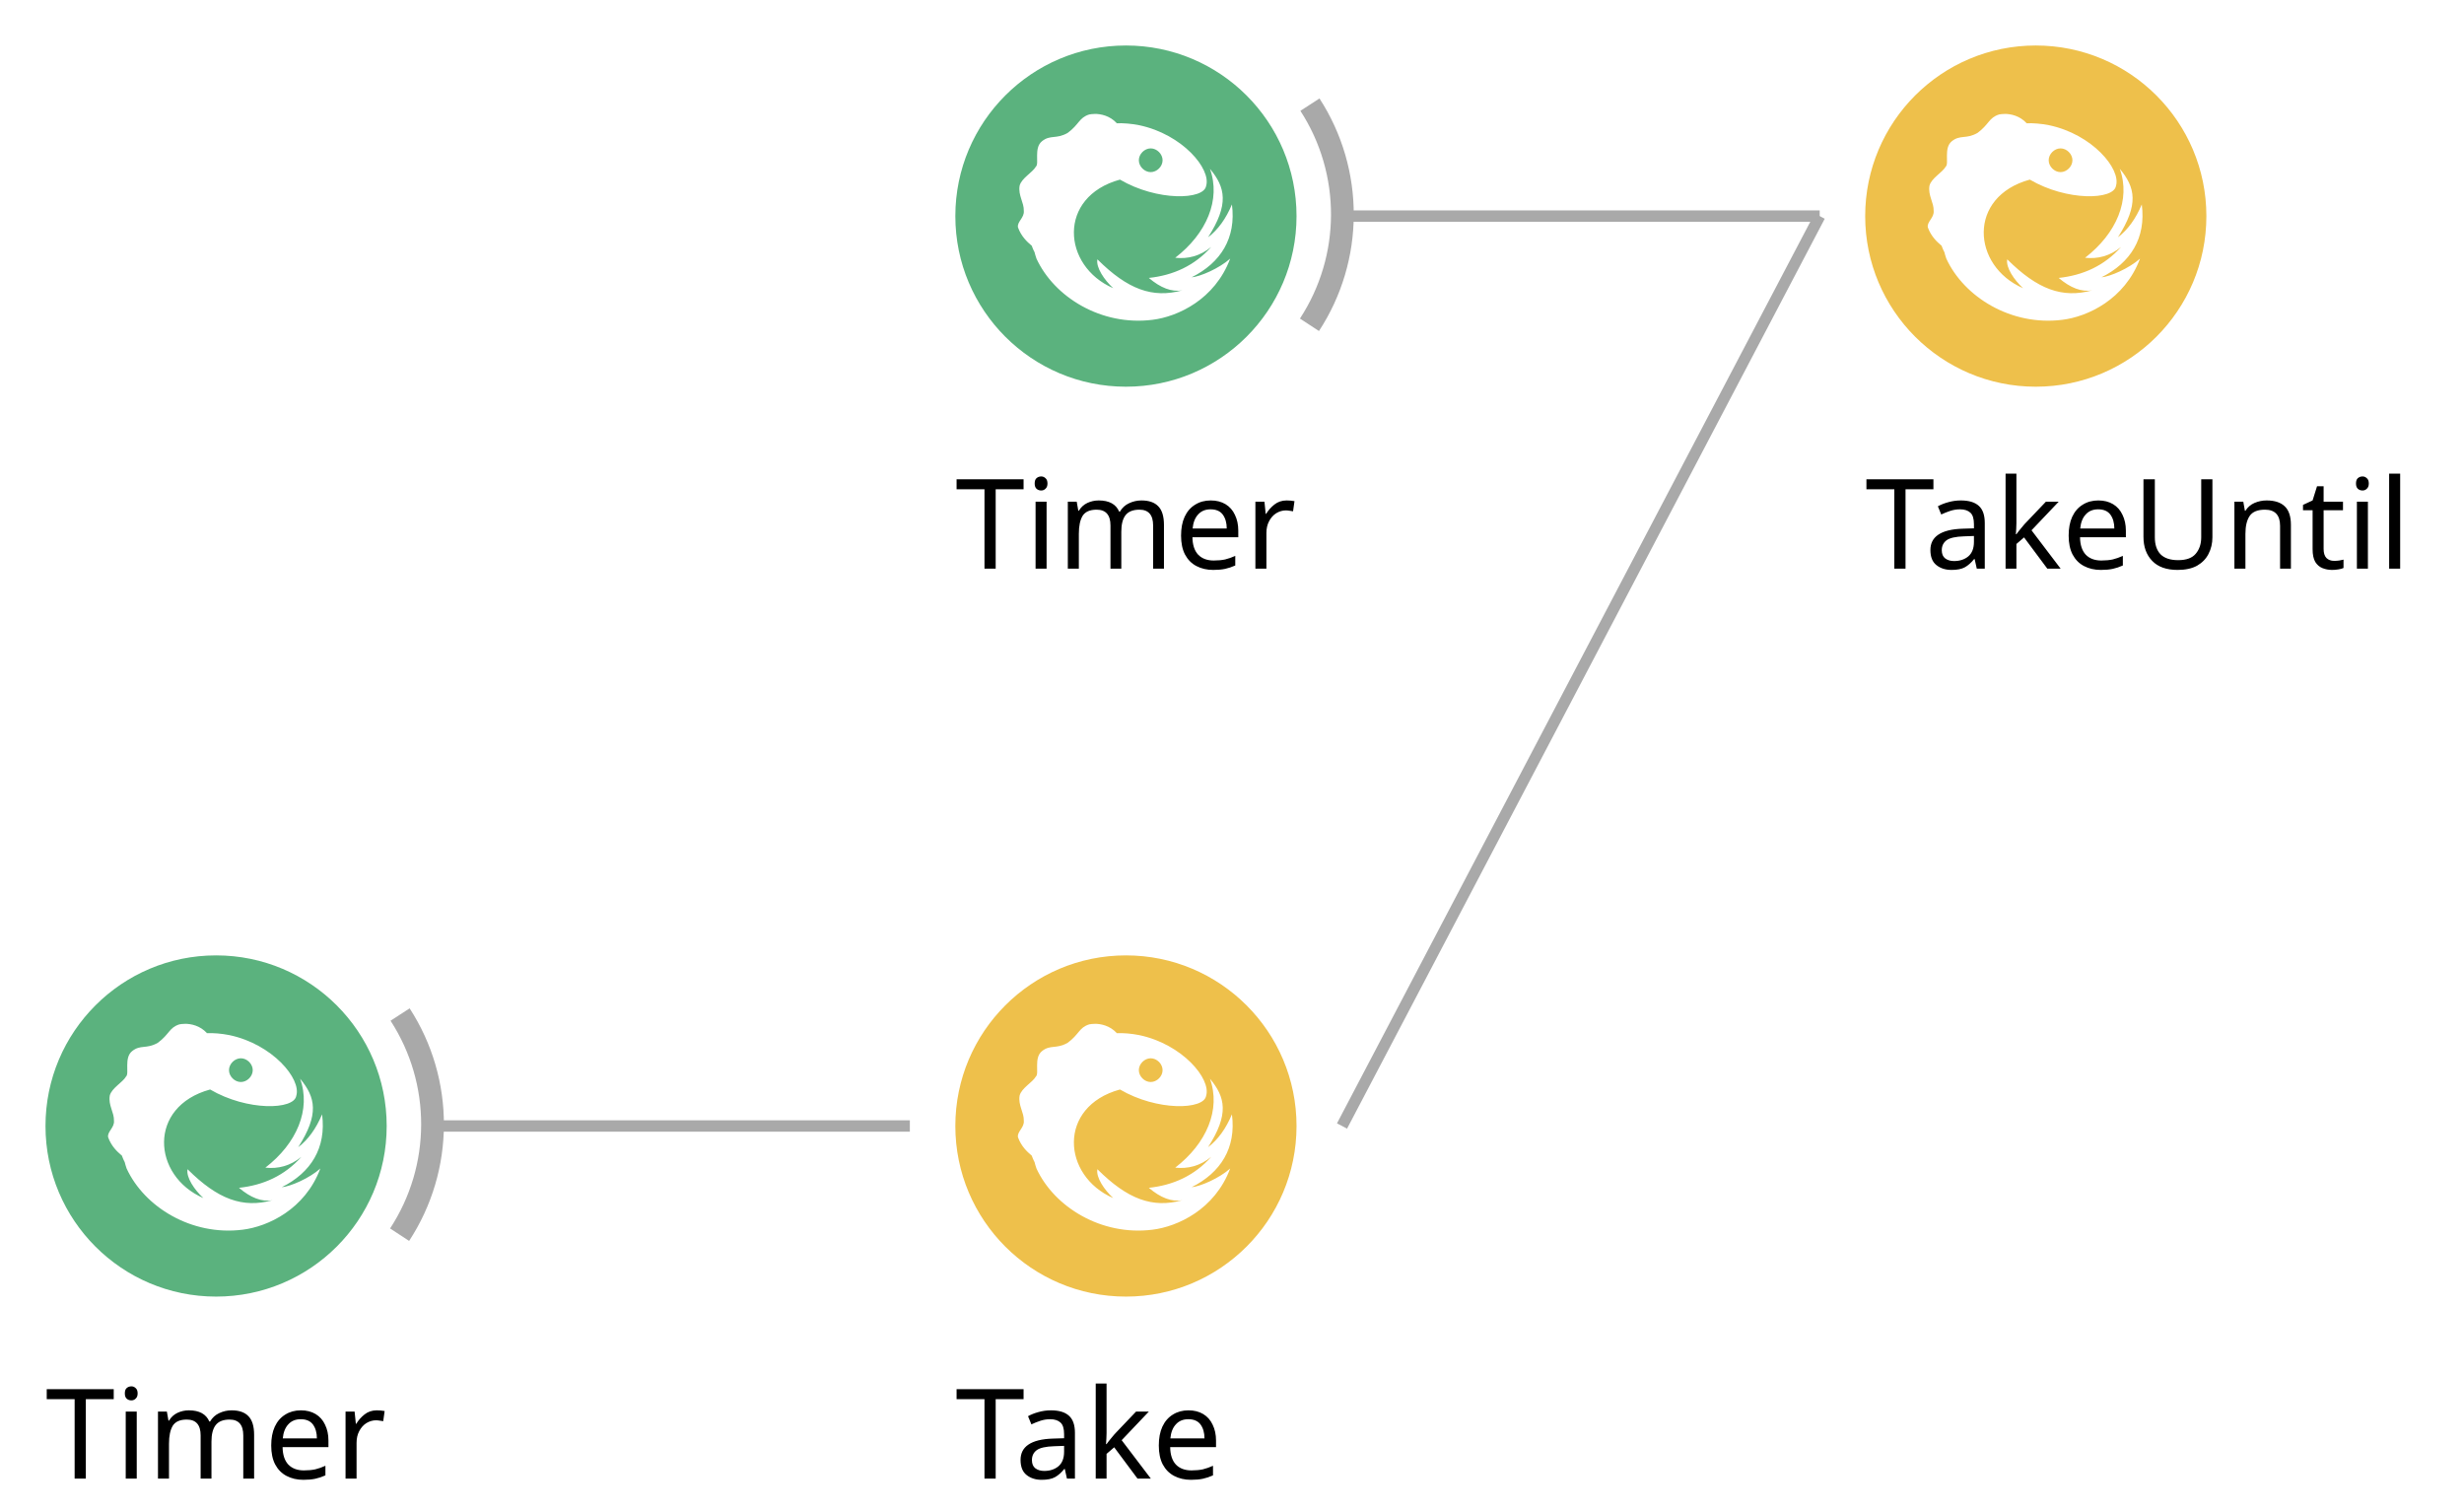
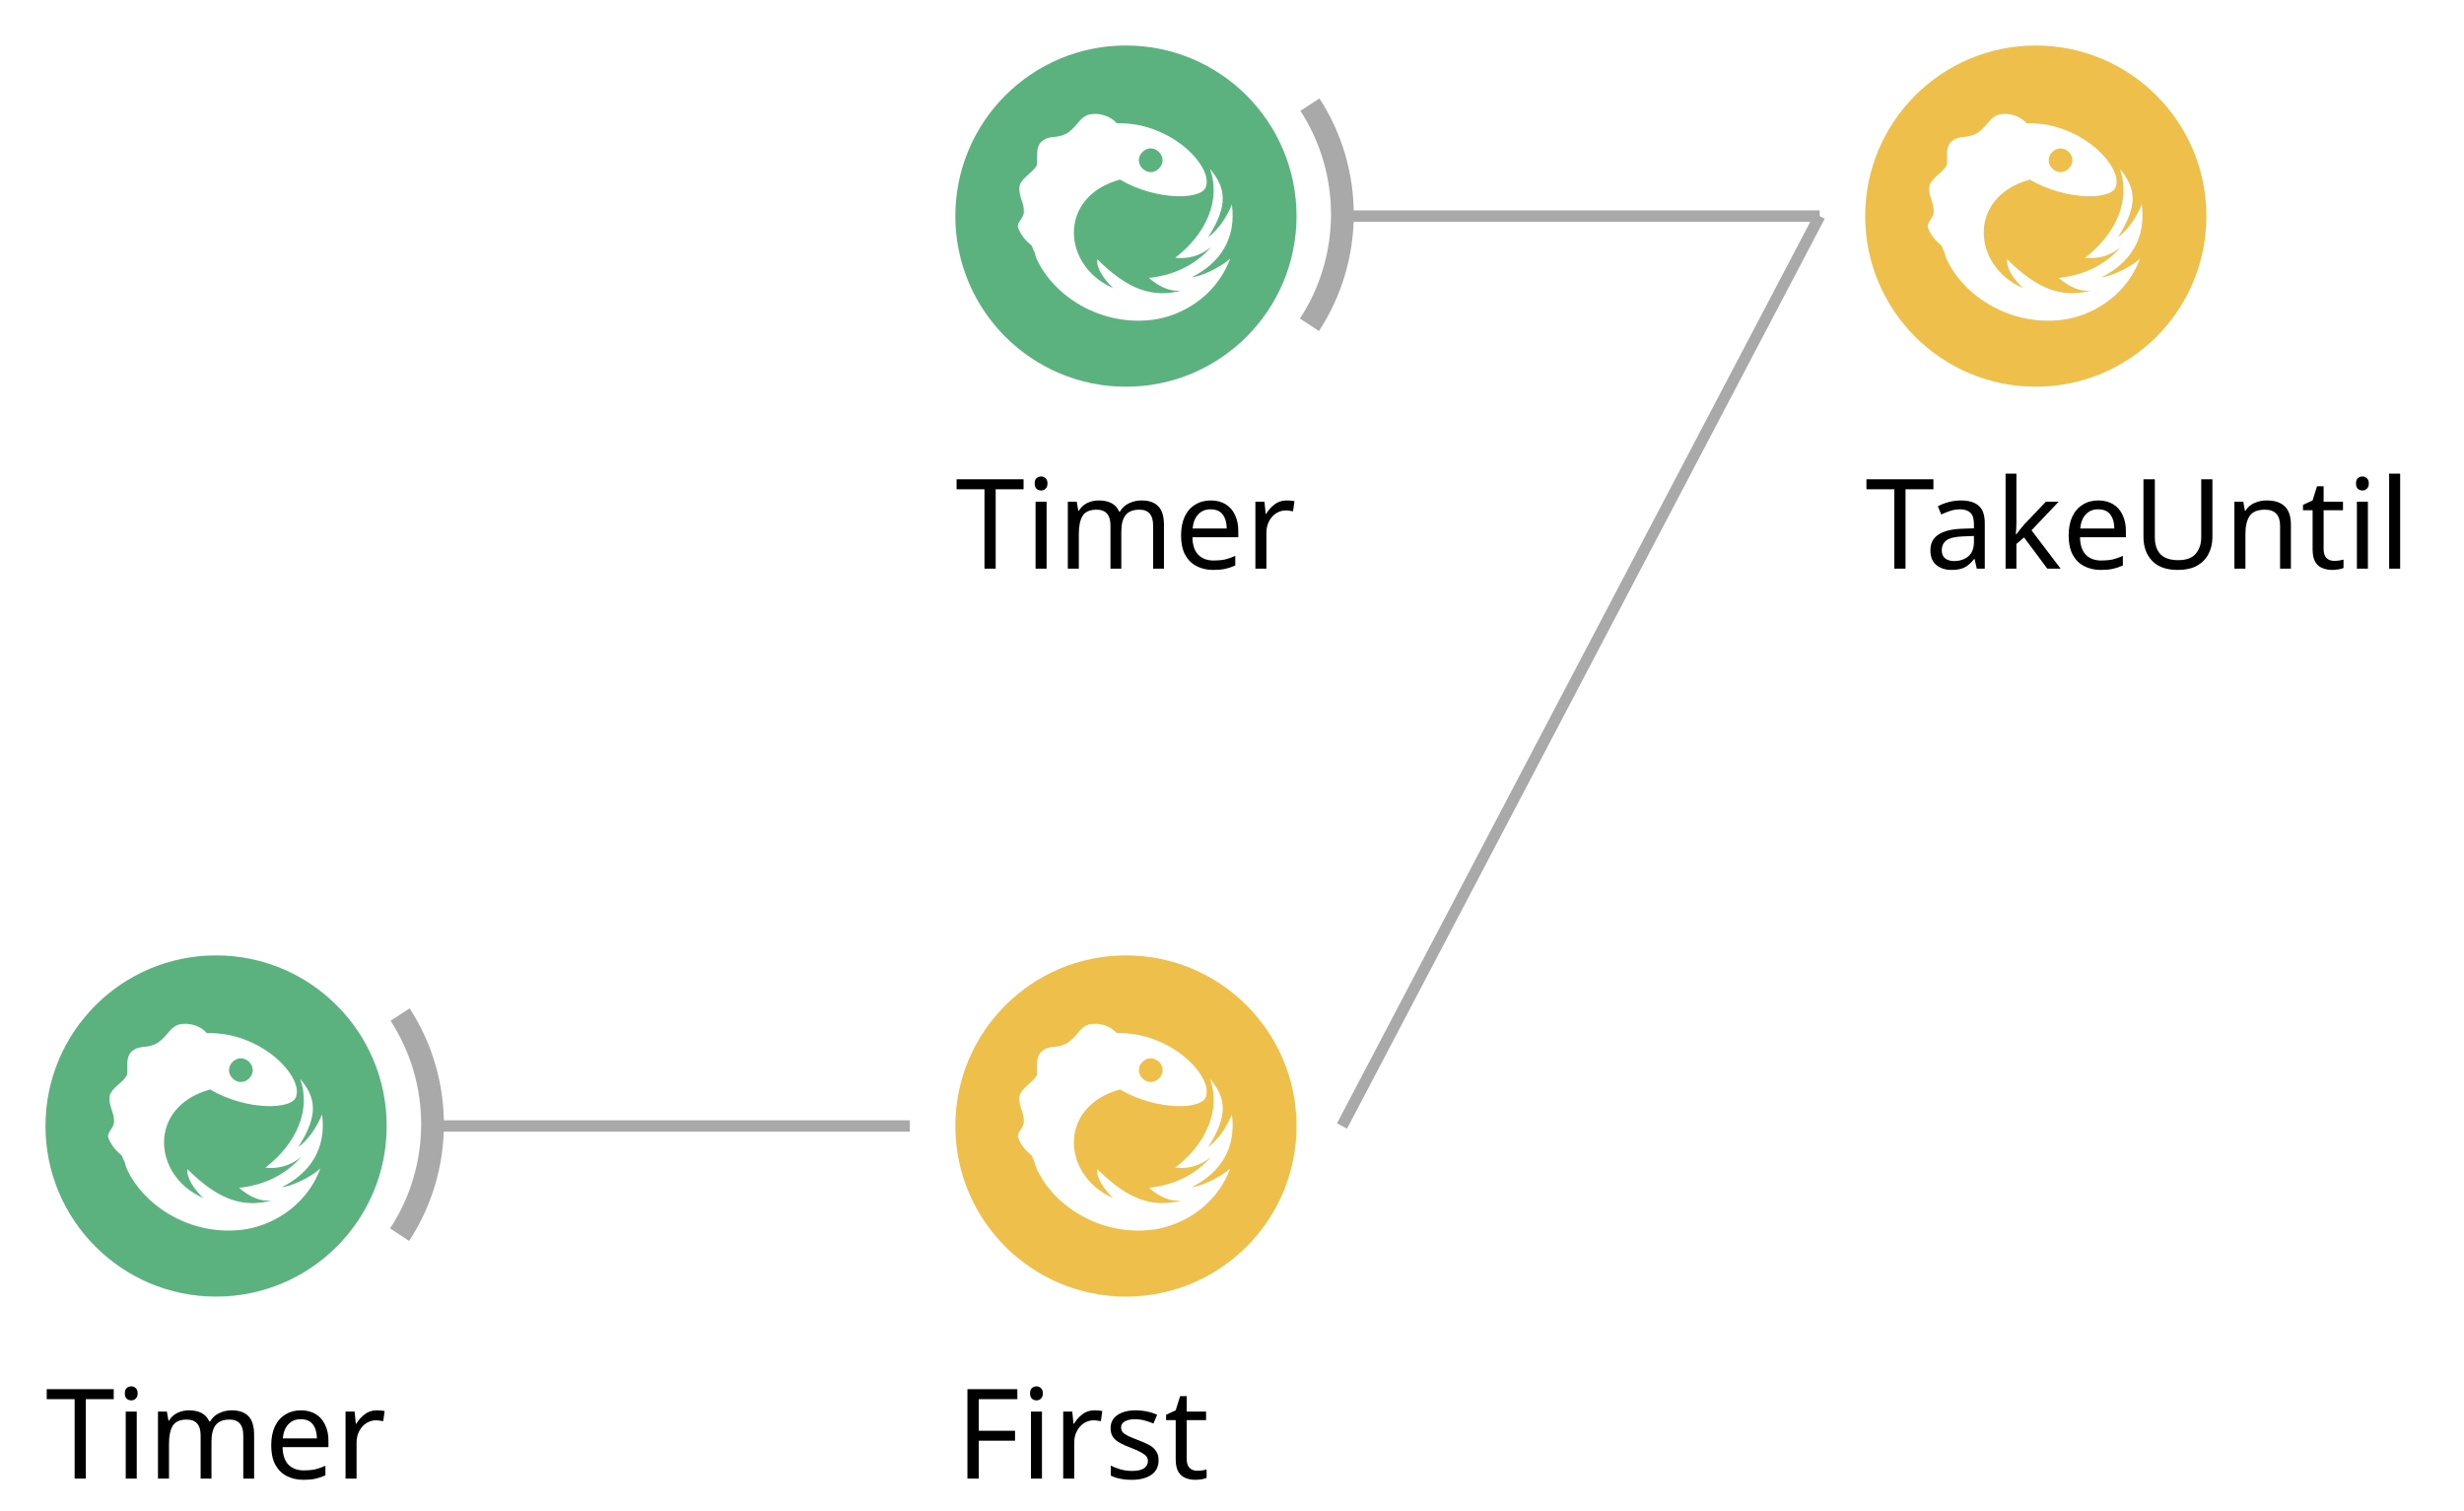
<svg xmlns="http://www.w3.org/2000/svg" width="216.652" height="132.825" id="SvgGdi_output">
  <style>text { fill: #000; } @media (prefers-color-scheme: dark) { text { fill: #eee; } }</style>
  <rect id="background" height="100.00%" style="fill:none;" width="100.00%" y="0.00" x="0.00" />
  <g style="shape-rendering:auto;" id="root_group">
    <line y1="19.00" style="stroke:rgb(169,169,169);fill:none;stroke-linecap:butt;stroke-miterlimit:9;opacity:1;stroke-width:1;stroke-linejoin:miter;" id="2" x2="160.00" y2="19.00" x1="118.00" />
    <line y1="99.00" style="stroke:rgb(169,169,169);fill:none;stroke-linecap:butt;stroke-miterlimit:9;opacity:1;stroke-width:1;stroke-linejoin:miter;" id="3" x2="160.00" y2="19.00" x1="118.00" />
    <line y1="99.00" style="stroke:rgb(169,169,169);fill:none;stroke-linecap:butt;stroke-miterlimit:9;opacity:1;stroke-width:1;stroke-linejoin:miter;" id="4" x2="80.00" y2="99.00" x1="38.00" />
    <ellipse id="37" cy="15.00" cx="15.00" transform="matrix(1.00 0.00 0.00 1.00 164.00 4.00 ) " rx="15.00" ry="15.00" style="stroke:none;opacity:1;fill:rgb(238,192,75);" />
    <path d="M 12.246 6.014 12.246 6.02 C 12.058 6.02 11.895 6.04 11.767 6.066 10.869 6.353 10.896 6.934 9.877 7.686 8.863 8.264 8.353 7.82 7.615 8.42 6.878 9.016 7.393 10.383 7.084 10.648 6.777 11.18 5.826 11.655 5.652 12.326 5.509 13.185 6.042 13.797 6.021 14.533 6.083 15.146 5.411 15.495 5.508 15.992 5.797 16.804 6.354 17.292 6.617 17.518 6.663 17.55 6.7 17.599 6.715 17.602 6.791 17.792 6.859 17.986 6.955 18.166 6.95 18.14 6.949 18.114 6.943 18.088 6.998 18.305 7.055 18.524 7.133 18.738 8.683 22.099 12.814 24.686 17.342 24.117 19.541 23.848 22.824 22.332 24.166 18.738 23.22 19.587 21.532 20.324 20.777 20.381 23.33 19.105 24.707 16.937 24.32 13.975 23.792 15.233 23.093 16.201 22.221 16.865 24.075 13.976 23.757 12.481 22.385 10.84 23.366 13.539 22.097 16.534 19.332 18.664 20.452 18.785 21.517 18.516 22.502 17.713 21.013 19.374 19.15 20.208 17.014 20.436 18.034 21.303 19.018 21.695 19.959 21.527 17.345 22.249 15.155 21.454 12.49 18.801 12.351 19.515 13.105 20.628 13.883 21.338 9.373 19.383 8.976 13.296 14.469 11.793 14.472 11.793 14.475 11.794 14.478 11.793 17.75 13.707 21.865 13.581 22.051 12.344 22.509 10.861 19.965 7.805 16.162 7.008 15.462 6.871 14.792 6.817 14.154 6.836 14.167 6.836 14.179 6.836 14.191 6.826 13.584 6.177 12.81 6.012 12.246 6.014 z M 17.178 9.047 C 17.724 9.047 18.223 9.544 18.223 10.09 18.223 10.636 17.724 11.133 17.178 11.133 16.632 11.133 16.135 10.636 16.135 10.09 16.135 9.544 16.632 9.047 17.178 9.047 z " style="stroke:none;fill-rule:evenodd;opacity:1;fill:rgb(255,255,255);" transform="matrix(1.00 0.00 0.00 1.00 164.00 4.00 ) " id="40" />
    <text id="41" transform="matrix(1.00 0.00 0.00 1.00 0.00 0.00 ) " x="164.00px" y="39.00px" style="stroke:none;clip-path:url(#43_text_clipper);font-family:Microsoft Sans Serif;font-size:8.25pt;opacity:1;">
      <tspan dy="8.25pt" id="45">TakeUntil</tspan>
    </text>
    <path d="M 31.179 5.2 C 34.998 11.092 34.981 18.682 31.136 24.557 " style="stroke:rgb(169,169,169);fill:none;stroke-linecap:butt;stroke-miterlimit:9;opacity:1;stroke-width:2;stroke-linejoin:miter;" transform="matrix(1.00 0.00 0.00 1.00 84.00 4.00 ) " id="50" />
    <ellipse id="51" cy="15.00" cx="15.00" transform="matrix(1.00 0.00 0.00 1.00 84.00 4.00 ) " rx="15.00" ry="15.00" style="stroke:none;opacity:1;fill:rgb(91,178,126);" />
    <path d="M 12.246 6.014 12.246 6.02 C 12.058 6.02 11.895 6.04 11.767 6.066 10.869 6.353 10.896 6.934 9.877 7.686 8.863 8.264 8.353 7.82 7.615 8.42 6.878 9.016 7.393 10.383 7.084 10.648 6.777 11.18 5.826 11.655 5.652 12.326 5.509 13.185 6.042 13.797 6.021 14.533 6.083 15.146 5.411 15.495 5.508 15.992 5.797 16.804 6.354 17.292 6.617 17.518 6.663 17.55 6.7 17.599 6.715 17.602 6.791 17.792 6.859 17.986 6.955 18.166 6.95 18.14 6.949 18.114 6.943 18.088 6.998 18.305 7.055 18.524 7.133 18.738 8.683 22.099 12.814 24.686 17.342 24.117 19.541 23.848 22.824 22.332 24.166 18.738 23.22 19.587 21.532 20.324 20.777 20.381 23.33 19.105 24.707 16.937 24.32 13.975 23.792 15.233 23.093 16.201 22.221 16.865 24.075 13.976 23.757 12.481 22.385 10.84 23.366 13.539 22.097 16.534 19.332 18.664 20.452 18.785 21.517 18.516 22.502 17.713 21.013 19.374 19.15 20.208 17.014 20.436 18.034 21.303 19.018 21.695 19.959 21.527 17.345 22.249 15.155 21.454 12.49 18.801 12.351 19.515 13.105 20.628 13.883 21.338 9.373 19.383 8.976 13.296 14.469 11.793 14.472 11.793 14.475 11.794 14.478 11.793 17.75 13.707 21.865 13.581 22.051 12.344 22.509 10.861 19.965 7.805 16.162 7.008 15.462 6.871 14.792 6.817 14.154 6.836 14.167 6.836 14.179 6.836 14.191 6.826 13.584 6.177 12.81 6.012 12.246 6.014 z M 17.178 9.047 C 17.724 9.047 18.223 9.544 18.223 10.09 18.223 10.636 17.724 11.133 17.178 11.133 16.632 11.133 16.135 10.636 16.135 10.09 16.135 9.544 16.632 9.047 17.178 9.047 z " style="stroke:none;fill-rule:evenodd;opacity:1;fill:rgb(255,255,255);" transform="matrix(1.00 0.00 0.00 1.00 84.00 4.00 ) " id="52" />
    <text id="53" transform="matrix(1.00 0.00 0.00 1.00 0.00 0.00 ) " x="84.00px" y="39.00px" style="stroke:none;clip-path:url(#55_text_clipper);font-family:Microsoft Sans Serif;font-size:8.25pt;opacity:1;">
      <tspan dy="8.25pt" id="57">Timer</tspan>
    </text>
    <ellipse id="59" cy="15.00" cx="15.00" transform="matrix(1.00 0.00 0.00 1.00 84.00 84.00 ) " rx="15.00" ry="15.00" style="stroke:none;opacity:1;fill:rgb(238,192,75);" />
    <path d="M 12.246 6.014 12.246 6.02 C 12.058 6.02 11.895 6.04 11.767 6.066 10.869 6.353 10.896 6.934 9.877 7.686 8.863 8.264 8.353 7.82 7.615 8.42 6.878 9.016 7.393 10.383 7.084 10.648 6.777 11.18 5.826 11.655 5.652 12.326 5.509 13.185 6.042 13.797 6.021 14.533 6.083 15.146 5.411 15.495 5.508 15.992 5.797 16.804 6.354 17.292 6.617 17.518 6.663 17.55 6.7 17.599 6.715 17.602 6.791 17.792 6.859 17.986 6.955 18.166 6.95 18.14 6.949 18.114 6.943 18.088 6.998 18.305 7.055 18.524 7.133 18.738 8.683 22.099 12.814 24.686 17.342 24.117 19.541 23.848 22.824 22.332 24.166 18.738 23.22 19.587 21.532 20.324 20.777 20.381 23.33 19.105 24.707 16.937 24.32 13.975 23.792 15.233 23.093 16.201 22.221 16.865 24.075 13.976 23.757 12.481 22.385 10.84 23.366 13.539 22.097 16.534 19.332 18.664 20.452 18.785 21.517 18.516 22.502 17.713 21.013 19.374 19.15 20.208 17.014 20.436 18.034 21.303 19.018 21.695 19.959 21.527 17.345 22.249 15.155 21.454 12.49 18.801 12.351 19.515 13.105 20.628 13.883 21.338 9.373 19.383 8.976 13.296 14.469 11.793 14.472 11.793 14.475 11.794 14.478 11.793 17.75 13.707 21.865 13.581 22.051 12.344 22.509 10.861 19.965 7.805 16.162 7.008 15.462 6.871 14.792 6.817 14.154 6.836 14.167 6.836 14.179 6.836 14.191 6.826 13.584 6.177 12.81 6.012 12.246 6.014 z M 17.178 9.047 C 17.724 9.047 18.223 9.544 18.223 10.09 18.223 10.636 17.724 11.133 17.178 11.133 16.632 11.133 16.135 10.636 16.135 10.09 16.135 9.544 16.632 9.047 17.178 9.047 z " style="stroke:none;fill-rule:evenodd;opacity:1;fill:rgb(255,255,255);" transform="matrix(1.00 0.00 0.00 1.00 84.00 84.00 ) " id="60" />
    <text id="61" transform="matrix(1.00 0.00 0.00 1.00 0.00 0.00 ) " x="84.00px" y="119.00px" style="stroke:none;clip-path:url(#63_text_clipper);font-family:Microsoft Sans Serif;font-size:8.25pt;opacity:1;">
-       <tspan dy="8.25pt" id="65">Take</tspan>
+       <tspan dy="8.25pt" id="65">First</tspan>
    </text>
    <path d="M 31.179 5.2 C 34.998 11.092 34.981 18.682 31.136 24.557 " style="stroke:rgb(169,169,169);fill:none;stroke-linecap:butt;stroke-miterlimit:9;opacity:1;stroke-width:2;stroke-linejoin:miter;" transform="matrix(1.00 0.00 0.00 1.00 4.00 84.00 ) " id="67" />
    <ellipse id="68" cy="15.00" cx="15.00" transform="matrix(1.00 0.00 0.00 1.00 4.00 84.00 ) " rx="15.00" ry="15.00" style="stroke:none;opacity:1;fill:rgb(91,178,126);" />
    <path d="M 12.246 6.014 12.246 6.02 C 12.058 6.02 11.895 6.04 11.767 6.066 10.869 6.353 10.896 6.934 9.877 7.686 8.863 8.264 8.353 7.82 7.615 8.42 6.878 9.016 7.393 10.383 7.084 10.648 6.777 11.18 5.826 11.655 5.652 12.326 5.509 13.185 6.042 13.797 6.021 14.533 6.083 15.146 5.411 15.495 5.508 15.992 5.797 16.804 6.354 17.292 6.617 17.518 6.663 17.55 6.7 17.599 6.715 17.602 6.791 17.792 6.859 17.986 6.955 18.166 6.95 18.14 6.949 18.114 6.943 18.088 6.998 18.305 7.055 18.524 7.133 18.738 8.683 22.099 12.814 24.686 17.342 24.117 19.541 23.848 22.824 22.332 24.166 18.738 23.22 19.587 21.532 20.324 20.777 20.381 23.33 19.105 24.707 16.937 24.32 13.975 23.792 15.233 23.093 16.201 22.221 16.865 24.075 13.976 23.757 12.481 22.385 10.84 23.366 13.539 22.097 16.534 19.332 18.664 20.452 18.785 21.517 18.516 22.502 17.713 21.013 19.374 19.15 20.208 17.014 20.436 18.034 21.303 19.018 21.695 19.959 21.527 17.345 22.249 15.155 21.454 12.49 18.801 12.351 19.515 13.105 20.628 13.883 21.338 9.373 19.383 8.976 13.296 14.469 11.793 14.472 11.793 14.475 11.794 14.478 11.793 17.75 13.707 21.865 13.581 22.051 12.344 22.509 10.861 19.965 7.805 16.162 7.008 15.462 6.871 14.792 6.817 14.154 6.836 14.167 6.836 14.179 6.836 14.191 6.826 13.584 6.177 12.81 6.012 12.246 6.014 z M 17.178 9.047 C 17.724 9.047 18.223 9.544 18.223 10.09 18.223 10.636 17.724 11.133 17.178 11.133 16.632 11.133 16.135 10.636 16.135 10.09 16.135 9.544 16.632 9.047 17.178 9.047 z " style="stroke:none;fill-rule:evenodd;opacity:1;fill:rgb(255,255,255);" transform="matrix(1.00 0.00 0.00 1.00 4.00 84.00 ) " id="69" />
    <text id="70" transform="matrix(1.00 0.00 0.00 1.00 0.00 0.00 ) " x="4.00px" y="119.00px" style="stroke:none;clip-path:url(#72_text_clipper);font-family:Microsoft Sans Serif;font-size:8.25pt;opacity:1;">
      <tspan dy="8.25pt" id="74">Timer</tspan>
    </text>
  </g>
  <defs id="clips_hatches_and_gradients">
    <clipPath id="43_text_clipper">
      <rect x="164.00" y="39.00" width="51.65" height="13.83" id="44" />
    </clipPath>
    <clipPath id="55_text_clipper">
      <rect x="84.00" y="39.00" width="32.68" height="13.83" id="56" />
    </clipPath>
    <clipPath id="63_text_clipper">
-       <rect x="84.00" y="119.00" width="28.86" height="13.83" id="64" />
+       <rect x="84.00" y="119.00" width="25.76" height="13.83" id="64" />
    </clipPath>
    <clipPath id="72_text_clipper">
      <rect x="4.00" y="119.00" width="32.68" height="13.83" id="73" />
    </clipPath>
  </defs>
</svg>
